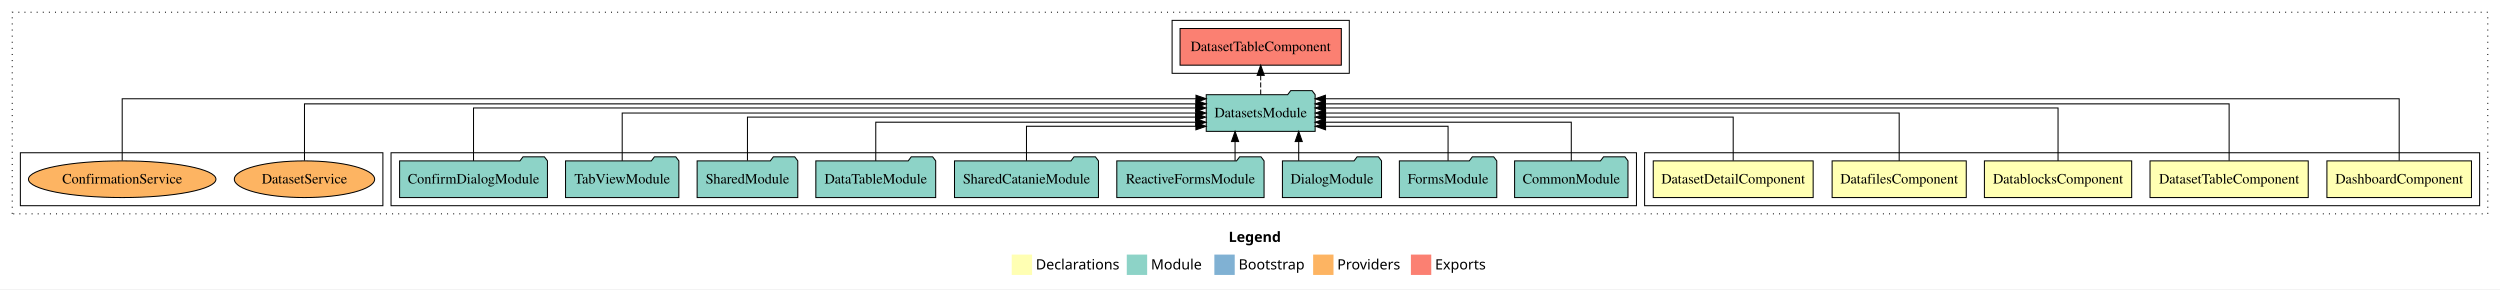
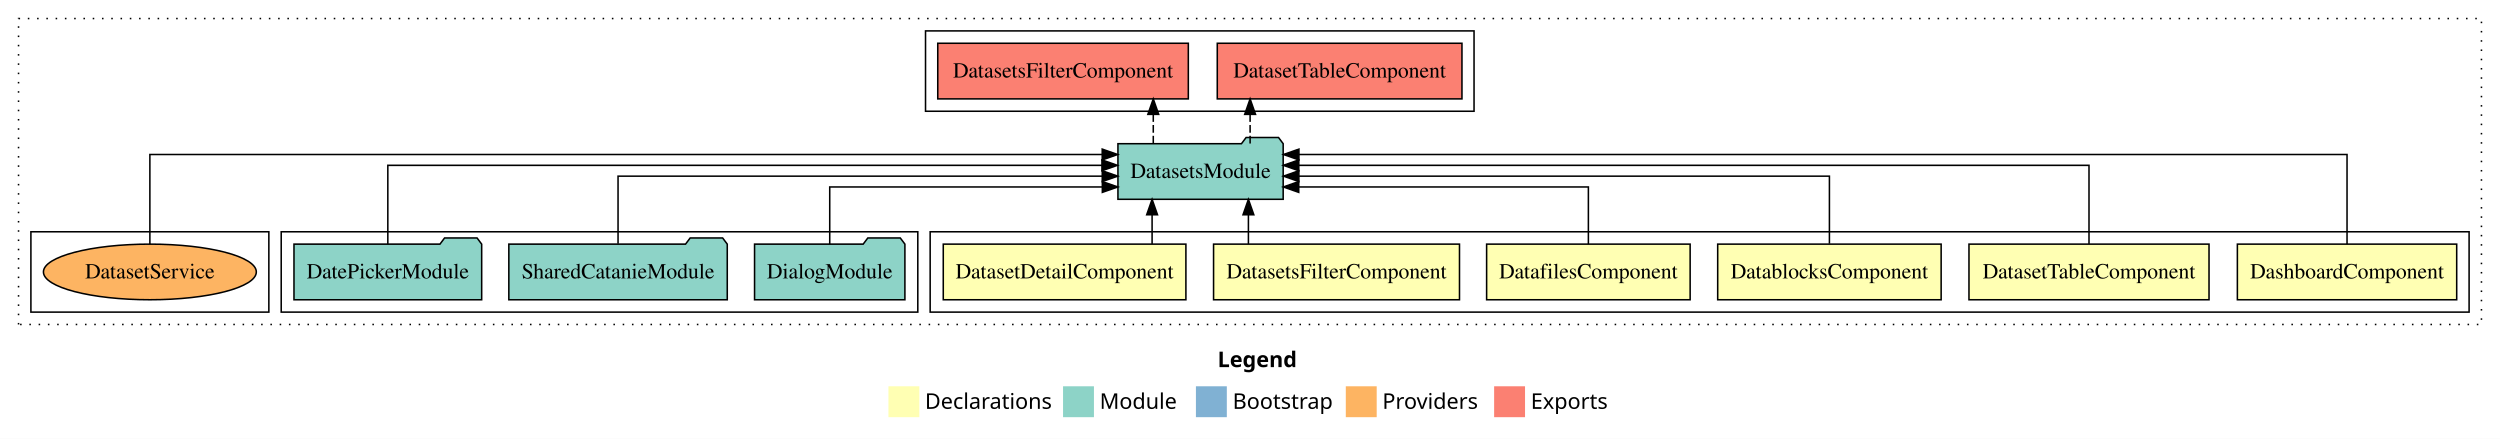
- <svg xmlns="http://www.w3.org/2000/svg" width="2455pt" height="284pt" viewBox="0.00 0.00 2455.00 284.00">
+ <svg xmlns="http://www.w3.org/2000/svg" width="1618pt" height="284pt" viewBox="0.00 0.00 1618.00 284.00">
  <g id="graph0" class="graph" transform="scale(1 1) rotate(0) translate(4 280)">
-     <polygon fill="#ffffff" stroke="transparent" points="-4,4 -4,-280 2451,-280 2451,4 -4,4" />
-     <text text-anchor="start" x="1202.509" y="-42.4" font-family="sans-serif" font-weight="bold" font-size="14.00" fill="#000000">Legend</text>
-     <polygon fill="#ffffb3" stroke="transparent" points="989.5,-10 989.5,-30 1009.5,-30 1009.5,-10 989.5,-10" />
-     <text text-anchor="start" x="1013.129" y="-15.4" font-family="sans-serif" font-size="14.00" fill="#000000">  Declarations</text>
-     <polygon fill="#8dd3c7" stroke="transparent" points="1102.5,-10 1102.5,-30 1122.5,-30 1122.5,-10 1102.5,-10" />
-     <text text-anchor="start" x="1126.225" y="-15.4" font-family="sans-serif" font-size="14.00" fill="#000000">  Module</text>
-     <polygon fill="#80b1d3" stroke="transparent" points="1188.5,-10 1188.5,-30 1208.5,-30 1208.5,-10 1188.5,-10" />
-     <text text-anchor="start" x="1212.281" y="-15.4" font-family="sans-serif" font-size="14.00" fill="#000000">  Bootstrap</text>
-     <polygon fill="#fdb462" stroke="transparent" points="1285.5,-10 1285.5,-30 1305.5,-30 1305.5,-10 1285.5,-10" />
-     <text text-anchor="start" x="1309.173" y="-15.4" font-family="sans-serif" font-size="14.00" fill="#000000">  Providers</text>
-     <polygon fill="#fb8072" stroke="transparent" points="1381.5,-10 1381.5,-30 1401.5,-30 1401.5,-10 1381.5,-10" />
-     <text text-anchor="start" x="1405.226" y="-15.4" font-family="sans-serif" font-size="14.00" fill="#000000">  Exports</text>
+     <polygon fill="#ffffff" stroke="transparent" points="-4,4 -4,-280 1614,-280 1614,4 -4,4" />
+     <text text-anchor="start" x="784.009" y="-42.4" font-family="sans-serif" font-weight="bold" font-size="14.00" fill="#000000">Legend</text>
+     <polygon fill="#ffffb3" stroke="transparent" points="571,-10 571,-30 591,-30 591,-10 571,-10" />
+     <text text-anchor="start" x="594.629" y="-15.4" font-family="sans-serif" font-size="14.00" fill="#000000">  Declarations</text>
+     <polygon fill="#8dd3c7" stroke="transparent" points="684,-10 684,-30 704,-30 704,-10 684,-10" />
+     <text text-anchor="start" x="707.725" y="-15.4" font-family="sans-serif" font-size="14.00" fill="#000000">  Module</text>
+     <polygon fill="#80b1d3" stroke="transparent" points="770,-10 770,-30 790,-30 790,-10 770,-10" />
+     <text text-anchor="start" x="793.781" y="-15.4" font-family="sans-serif" font-size="14.00" fill="#000000">  Bootstrap</text>
+     <polygon fill="#fdb462" stroke="transparent" points="867,-10 867,-30 887,-30 887,-10 867,-10" />
+     <text text-anchor="start" x="890.673" y="-15.4" font-family="sans-serif" font-size="14.00" fill="#000000">  Providers</text>
+     <polygon fill="#fb8072" stroke="transparent" points="963,-10 963,-30 983,-30 983,-10 963,-10" />
+     <text text-anchor="start" x="986.726" y="-15.4" font-family="sans-serif" font-size="14.00" fill="#000000">  Exports</text>
    <g id="clust1" class="cluster">
-       <polygon fill="none" stroke="#000000" stroke-dasharray="1,5" points="8,-70 8,-268 2439,-268 2439,-70 8,-70" />
+       <polygon fill="none" stroke="#000000" stroke-dasharray="1,5" points="8,-70 8,-268 1602,-268 1602,-70 8,-70" />
    </g>
    <g id="clust2" class="cluster">
-       <polygon fill="none" stroke="#000000" points="1611,-78 1611,-130 2431,-130 2431,-78 1611,-78" />
-     </g>
-     <g id="clust8" class="cluster">
-       <polygon fill="none" stroke="#000000" points="380,-78 380,-130 1603,-130 1603,-78 380,-78" />
+       <polygon fill="none" stroke="#000000" points="598,-78 598,-130 1594,-130 1594,-78 598,-78" />
    </g>
    <g id="clust9" class="cluster">
-       <polygon fill="none" stroke="#000000" points="1147,-208 1147,-260 1321,-260 1321,-208 1147,-208" />
+       <polygon fill="none" stroke="#000000" points="178,-78 178,-130 590,-130 590,-78 178,-78" />
    </g>
-     <g id="clust11" class="cluster">
-       <polygon fill="none" stroke="#000000" points="16,-78 16,-130 372,-130 372,-78 16,-78" />
+     <g id="clust10" class="cluster">
+       <polygon fill="none" stroke="#000000" points="595,-208 595,-260 950,-260 950,-208 595,-208" />
+     </g>
+     <g id="clust12" class="cluster">
+       <polygon fill="none" stroke="#000000" points="16,-78 16,-130 170,-130 170,-78 16,-78" />
    </g>
    <g id="node1" class="node">
-       <polygon fill="#ffffb3" stroke="#000000" points="2422.973,-122 2281.027,-122 2281.027,-86 2422.973,-86 2422.973,-122" />
-       <text text-anchor="middle" x="2352" y="-99.8" font-family="Times,serif" font-size="14.00" fill="#000000">DashboardComponent</text>
+       <polygon fill="#ffffb3" stroke="#000000" points="1585.973,-122 1444.027,-122 1444.027,-86 1585.973,-86 1585.973,-122" />
+       <text text-anchor="middle" x="1515" y="-99.8" font-family="Times,serif" font-size="14.00" fill="#000000">DashboardComponent</text>
+     </g>
+     <g id="node7" class="node">
+       <polygon fill="#8dd3c7" stroke="#000000" points="826.471,-187 823.471,-191 802.471,-191 799.471,-187 719.529,-187 719.529,-151 826.471,-151 826.471,-187" />
+       <text text-anchor="middle" x="773" y="-164.8" font-family="Times,serif" font-size="14.00" fill="#000000">DatasetsModule</text>
+     </g>
+     <g id="edge1" class="edge">
+       <path fill="none" stroke="#000000" d="M1515,-122.011C1515,-144.485 1515,-180 1515,-180 1515,-180 836.661,-180 836.661,-180" />
+       <polygon fill="#000000" stroke="#000000" points="836.661,-176.5 826.661,-180 836.661,-183.5 836.661,-176.5" />
+     </g>
+     <g id="node2" class="node">
+       <polygon fill="#ffffb3" stroke="#000000" points="1425.681,-122 1270.319,-122 1270.319,-86 1425.681,-86 1425.681,-122" />
+       <text text-anchor="middle" x="1348" y="-99.8" font-family="Times,serif" font-size="14.00" fill="#000000">DatasetTableComponent</text>
+     </g>
+     <g id="edge2" class="edge">
+       <path fill="none" stroke="#000000" d="M1348,-122.129C1348,-142.572 1348,-173 1348,-173 1348,-173 836.578,-173 836.578,-173" />
+       <polygon fill="#000000" stroke="#000000" points="836.578,-169.5 826.578,-173 836.578,-176.5 836.578,-169.5" />
+     </g>
+     <g id="node3" class="node">
+       <polygon fill="#ffffb3" stroke="#000000" points="1252.309,-122 1107.691,-122 1107.691,-86 1252.309,-86 1252.309,-122" />
+       <text text-anchor="middle" x="1180" y="-99.8" font-family="Times,serif" font-size="14.00" fill="#000000">DatablocksComponent</text>
+     </g>
+     <g id="edge3" class="edge">
+       <path fill="none" stroke="#000000" d="M1180,-122.267C1180,-140.555 1180,-166 1180,-166 1180,-166 836.627,-166 836.627,-166" />
+       <polygon fill="#000000" stroke="#000000" points="836.627,-162.5 826.627,-166 836.627,-169.5 836.627,-162.5" />
+     </g>
+     <g id="node4" class="node">
+       <polygon fill="#ffffb3" stroke="#000000" points="1089.86,-122 958.14,-122 958.14,-86 1089.86,-86 1089.86,-122" />
+       <text text-anchor="middle" x="1024" y="-99.8" font-family="Times,serif" font-size="14.00" fill="#000000">DatafilesComponent</text>
+     </g>
+     <g id="edge4" class="edge">
+       <path fill="none" stroke="#000000" d="M1024,-122.009C1024,-138.049 1024,-159 1024,-159 1024,-159 836.538,-159 836.538,-159" />
+       <polygon fill="#000000" stroke="#000000" points="836.538,-155.5 826.538,-159 836.538,-162.5 836.538,-155.5" />
+     </g>
+     <g id="node5" class="node">
+       <polygon fill="#ffffb3" stroke="#000000" points="940.583,-122 781.417,-122 781.417,-86 940.583,-86 940.583,-122" />
+       <text text-anchor="middle" x="861" y="-99.8" font-family="Times,serif" font-size="14.00" fill="#000000">DatasetsFilterComponent</text>
+     </g>
+     <g id="edge5" class="edge">
+       <path fill="none" stroke="#000000" d="M803.972,-122.106C803.972,-122.106 803.972,-140.991 803.972,-140.991" />
+       <polygon fill="#000000" stroke="#000000" points="800.472,-140.991 803.972,-150.991 807.472,-140.991 800.472,-140.991" />
    </g>
    <g id="node6" class="node">
-       <polygon fill="#8dd3c7" stroke="#000000" points="1287.471,-187 1284.471,-191 1263.471,-191 1260.471,-187 1180.529,-187 1180.529,-151 1287.471,-151 1287.471,-187" />
-       <text text-anchor="middle" x="1234" y="-164.8" font-family="Times,serif" font-size="14.00" fill="#000000">DatasetsModule</text>
-     </g>
-     <g id="edge1" class="edge">
-       <path fill="none" stroke="#000000" d="M2352,-122.323C2352,-145.66 2352,-183 2352,-183 2352,-183 1297.547,-183 1297.547,-183" />
-       <polygon fill="#000000" stroke="#000000" points="1297.547,-179.5 1287.547,-183 1297.547,-186.5 1297.547,-179.5" />
-     </g>
-     <g id="node2" class="node">
-       <polygon fill="#ffffb3" stroke="#000000" points="2262.681,-122 2107.319,-122 2107.319,-86 2262.681,-86 2262.681,-122" />
-       <text text-anchor="middle" x="2185" y="-99.8" font-family="Times,serif" font-size="14.00" fill="#000000">DatasetTableComponent</text>
-     </g>
-     <g id="edge2" class="edge">
-       <path fill="none" stroke="#000000" d="M2185,-122.292C2185,-144.206 2185,-178 2185,-178 2185,-178 1297.511,-178 1297.511,-178" />
-       <polygon fill="#000000" stroke="#000000" points="1297.511,-174.5 1287.511,-178 1297.511,-181.5 1297.511,-174.5" />
-     </g>
-     <g id="node3" class="node">
-       <polygon fill="#ffffb3" stroke="#000000" points="2089.309,-122 1944.691,-122 1944.691,-86 2089.309,-86 2089.309,-122" />
-       <text text-anchor="middle" x="2017" y="-99.8" font-family="Times,serif" font-size="14.00" fill="#000000">DatablocksComponent</text>
-     </g>
-     <g id="edge3" class="edge">
-       <path fill="none" stroke="#000000" d="M2017,-122.027C2017,-142.767 2017,-174 2017,-174 2017,-174 1297.511,-174 1297.511,-174" />
-       <polygon fill="#000000" stroke="#000000" points="1297.511,-170.5 1287.511,-174 1297.511,-177.5 1297.511,-170.5" />
-     </g>
-     <g id="node4" class="node">
-       <polygon fill="#ffffb3" stroke="#000000" points="1926.86,-122 1795.14,-122 1795.14,-86 1926.86,-86 1926.86,-122" />
-       <text text-anchor="middle" x="1861" y="-99.8" font-family="Times,serif" font-size="14.00" fill="#000000">DatafilesComponent</text>
-     </g>
-     <g id="edge4" class="edge">
-       <path fill="none" stroke="#000000" d="M1861,-122.106C1861,-141.339 1861,-169 1861,-169 1861,-169 1297.729,-169 1297.729,-169" />
-       <polygon fill="#000000" stroke="#000000" points="1297.729,-165.5 1287.729,-169 1297.729,-172.5 1297.729,-165.5" />
-     </g>
-     <g id="node5" class="node">
-       <polygon fill="#ffffb3" stroke="#000000" points="1776.517,-122 1619.483,-122 1619.483,-86 1776.517,-86 1776.517,-122" />
-       <text text-anchor="middle" x="1698" y="-99.8" font-family="Times,serif" font-size="14.00" fill="#000000">DatasetDetailComponent</text>
-     </g>
-     <g id="edge5" class="edge">
-       <path fill="none" stroke="#000000" d="M1698,-122.302C1698,-140.27 1698,-165 1698,-165 1698,-165 1297.68,-165 1297.68,-165" />
-       <polygon fill="#000000" stroke="#000000" points="1297.68,-161.5 1287.68,-165 1297.68,-168.5 1297.68,-161.5" />
-     </g>
-     <g id="node16" class="node">
-       <polygon fill="#fb8072" stroke="#000000" points="1313.181,-252 1154.819,-252 1154.819,-216 1313.181,-216 1313.181,-252" />
-       <text text-anchor="middle" x="1234" y="-229.8" font-family="Times,serif" font-size="14.00" fill="#000000">DatasetTableComponent </text>
-     </g>
-     <g id="edge15" class="edge">
-       <path fill="none" stroke="#000000" stroke-dasharray="5,2" d="M1234,-187.106C1234,-187.106 1234,-205.991 1234,-205.991" />
-       <polygon fill="#000000" stroke="#000000" points="1230.5,-205.991 1234,-215.991 1237.5,-205.991 1230.5,-205.991" />
-     </g>
-     <g id="node7" class="node">
-       <polygon fill="#8dd3c7" stroke="#000000" points="1594.668,-122 1591.668,-126 1570.668,-126 1567.668,-122 1483.332,-122 1483.332,-86 1594.668,-86 1594.668,-122" />
-       <text text-anchor="middle" x="1539" y="-99.8" font-family="Times,serif" font-size="14.00" fill="#000000">CommonModule</text>
+       <polygon fill="#ffffb3" stroke="#000000" points="763.517,-122 606.483,-122 606.483,-86 763.517,-86 763.517,-122" />
+       <text text-anchor="middle" x="685" y="-99.8" font-family="Times,serif" font-size="14.00" fill="#000000">DatasetDetailComponent</text>
    </g>
    <g id="edge6" class="edge">
-       <path fill="none" stroke="#000000" d="M1539,-122.027C1539,-138.398 1539,-160 1539,-160 1539,-160 1297.476,-160 1297.476,-160" />
-       <polygon fill="#000000" stroke="#000000" points="1297.476,-156.5 1287.476,-160 1297.476,-163.5 1297.476,-156.5" />
+       <path fill="none" stroke="#000000" d="M741.636,-122.106C741.636,-122.106 741.636,-140.991 741.636,-140.991" />
+       <polygon fill="#000000" stroke="#000000" points="738.136,-140.991 741.636,-150.991 745.136,-140.991 738.136,-140.991" />
+     </g>
+     <g id="node11" class="node">
+       <polygon fill="#fb8072" stroke="#000000" points="942.181,-252 783.819,-252 783.819,-216 942.181,-216 942.181,-252" />
+       <text text-anchor="middle" x="863" y="-229.8" font-family="Times,serif" font-size="14.00" fill="#000000">DatasetTableComponent </text>
+     </g>
+     <g id="edge10" class="edge">
+       <path fill="none" stroke="#000000" stroke-dasharray="5,2" d="M805.072,-187.106C805.072,-187.106 805.072,-205.991 805.072,-205.991" />
+       <polygon fill="#000000" stroke="#000000" points="801.572,-205.991 805.072,-215.991 808.572,-205.991 801.572,-205.991" />
+     </g>
+     <g id="node12" class="node">
+       <polygon fill="#fb8072" stroke="#000000" points="765.083,-252 602.917,-252 602.917,-216 765.083,-216 765.083,-252" />
+       <text text-anchor="middle" x="684" y="-229.8" font-family="Times,serif" font-size="14.00" fill="#000000">DatasetsFilterComponent </text>
+     </g>
+     <g id="edge11" class="edge">
+       <path fill="none" stroke="#000000" stroke-dasharray="5,2" d="M742.403,-187.106C742.403,-187.106 742.403,-205.991 742.403,-205.991" />
+       <polygon fill="#000000" stroke="#000000" points="738.903,-205.991 742.403,-215.991 745.903,-205.991 738.903,-205.991" />
    </g>
    <g id="node8" class="node">
-       <polygon fill="#8dd3c7" stroke="#000000" points="1465.829,-122 1462.829,-126 1441.829,-126 1438.829,-122 1370.171,-122 1370.171,-86 1465.829,-86 1465.829,-122" />
-       <text text-anchor="middle" x="1418" y="-99.8" font-family="Times,serif" font-size="14.00" fill="#000000">FormsModule</text>
+       <polygon fill="#8dd3c7" stroke="#000000" points="581.653,-122 578.653,-126 557.653,-126 554.653,-122 484.347,-122 484.347,-86 581.653,-86 581.653,-122" />
+       <text text-anchor="middle" x="533" y="-99.8" font-family="Times,serif" font-size="14.00" fill="#000000">DialogModule</text>
    </g>
    <g id="edge7" class="edge">
-       <path fill="none" stroke="#000000" d="M1418,-122.187C1418,-137.182 1418,-156 1418,-156 1418,-156 1297.715,-156 1297.715,-156" />
-       <polygon fill="#000000" stroke="#000000" points="1297.715,-152.5 1287.715,-156 1297.715,-159.5 1297.715,-152.5" />
+       <path fill="none" stroke="#000000" d="M533,-122.009C533,-138.049 533,-159 533,-159 533,-159 709.438,-159 709.438,-159" />
+       <polygon fill="#000000" stroke="#000000" points="709.438,-162.5 719.438,-159 709.438,-155.5 709.438,-162.5" />
    </g>
    <g id="node9" class="node">
-       <polygon fill="#8dd3c7" stroke="#000000" points="1352.653,-122 1349.653,-126 1328.653,-126 1325.653,-122 1255.347,-122 1255.347,-86 1352.653,-86 1352.653,-122" />
-       <text text-anchor="middle" x="1304" y="-99.8" font-family="Times,serif" font-size="14.00" fill="#000000">DialogModule</text>
+       <polygon fill="#8dd3c7" stroke="#000000" points="466.684,-122 463.684,-126 442.684,-126 439.684,-122 325.316,-122 325.316,-86 466.684,-86 466.684,-122" />
+       <text text-anchor="middle" x="396" y="-99.8" font-family="Times,serif" font-size="14.00" fill="#000000">SharedCatanieModule</text>
    </g>
    <g id="edge8" class="edge">
-       <path fill="none" stroke="#000000" d="M1271.33,-122.106C1271.33,-122.106 1271.33,-140.991 1271.33,-140.991" />
-       <polygon fill="#000000" stroke="#000000" points="1267.83,-140.991 1271.33,-150.991 1274.83,-140.991 1267.83,-140.991" />
+       <path fill="none" stroke="#000000" d="M396,-122.267C396,-140.555 396,-166 396,-166 396,-166 709.385,-166 709.385,-166" />
+       <polygon fill="#000000" stroke="#000000" points="709.385,-169.5 719.385,-166 709.385,-162.5 709.385,-169.5" />
    </g>
    <g id="node10" class="node">
-       <polygon fill="#8dd3c7" stroke="#000000" points="1237.305,-122 1234.305,-126 1213.305,-126 1210.305,-122 1092.695,-122 1092.695,-86 1237.305,-86 1237.305,-122" />
-       <text text-anchor="middle" x="1165" y="-99.8" font-family="Times,serif" font-size="14.00" fill="#000000">ReactiveFormsModule</text>
+       <polygon fill="#8dd3c7" stroke="#000000" points="307.74,-122 304.74,-126 283.74,-126 280.74,-122 186.261,-122 186.261,-86 307.74,-86 307.74,-122" />
+       <text text-anchor="middle" x="247" y="-99.8" font-family="Times,serif" font-size="14.00" fill="#000000">DatePickerModule</text>
    </g>
    <g id="edge9" class="edge">
-       <path fill="none" stroke="#000000" d="M1208.833,-122.106C1208.833,-122.106 1208.833,-140.991 1208.833,-140.991" />
-       <polygon fill="#000000" stroke="#000000" points="1205.333,-140.991 1208.833,-150.991 1212.333,-140.991 1205.333,-140.991" />
-     </g>
-     <g id="node11" class="node">
-       <polygon fill="#8dd3c7" stroke="#000000" points="1074.684,-122 1071.684,-126 1050.684,-126 1047.684,-122 933.316,-122 933.316,-86 1074.684,-86 1074.684,-122" />
-       <text text-anchor="middle" x="1004" y="-99.8" font-family="Times,serif" font-size="14.00" fill="#000000">SharedCatanieModule</text>
-     </g>
-     <g id="edge10" class="edge">
-       <path fill="none" stroke="#000000" d="M1004,-122.187C1004,-137.182 1004,-156 1004,-156 1004,-156 1170.366,-156 1170.366,-156" />
-       <polygon fill="#000000" stroke="#000000" points="1170.366,-159.5 1180.366,-156 1170.366,-152.5 1170.366,-159.5" />
-     </g>
-     <g id="node12" class="node">
-       <polygon fill="#8dd3c7" stroke="#000000" points="914.849,-122 911.849,-126 890.849,-126 887.849,-122 797.151,-122 797.151,-86 914.849,-86 914.849,-122" />
-       <text text-anchor="middle" x="856" y="-99.8" font-family="Times,serif" font-size="14.00" fill="#000000">DataTableModule</text>
-     </g>
-     <g id="edge11" class="edge">
-       <path fill="none" stroke="#000000" d="M856,-122.027C856,-138.398 856,-160 856,-160 856,-160 1170.243,-160 1170.243,-160" />
-       <polygon fill="#000000" stroke="#000000" points="1170.243,-163.5 1180.243,-160 1170.243,-156.5 1170.243,-163.5" />
+       <path fill="none" stroke="#000000" d="M247,-122.129C247,-142.572 247,-173 247,-173 247,-173 709.181,-173 709.181,-173" />
+       <polygon fill="#000000" stroke="#000000" points="709.181,-176.5 719.181,-173 709.181,-169.5 709.181,-176.5" />
    </g>
    <g id="node13" class="node">
-       <polygon fill="#8dd3c7" stroke="#000000" points="779.423,-122 776.423,-126 755.423,-126 752.423,-122 680.577,-122 680.577,-86 779.423,-86 779.423,-122" />
-       <text text-anchor="middle" x="730" y="-99.8" font-family="Times,serif" font-size="14.00" fill="#000000">SharedModule</text>
+       <ellipse fill="#fdb462" stroke="#000000" cx="93" cy="-104" rx="68.893" ry="18" />
+       <text text-anchor="middle" x="93" y="-99.8" font-family="Times,serif" font-size="14.00" fill="#000000">DatasetService</text>
    </g>
    <g id="edge12" class="edge">
-       <path fill="none" stroke="#000000" d="M730,-122.302C730,-140.27 730,-165 730,-165 730,-165 1170.063,-165 1170.063,-165" />
-       <polygon fill="#000000" stroke="#000000" points="1170.063,-168.5 1180.063,-165 1170.063,-161.5 1170.063,-168.5" />
-     </g>
-     <g id="node14" class="node">
-       <polygon fill="#8dd3c7" stroke="#000000" points="662.636,-122 659.636,-126 638.636,-126 635.636,-122 551.364,-122 551.364,-86 662.636,-86 662.636,-122" />
-       <text text-anchor="middle" x="607" y="-99.8" font-family="Times,serif" font-size="14.00" fill="#000000">TabViewModule</text>
-     </g>
-     <g id="edge13" class="edge">
-       <path fill="none" stroke="#000000" d="M607,-122.106C607,-141.339 607,-169 607,-169 607,-169 1170.271,-169 1170.271,-169" />
-       <polygon fill="#000000" stroke="#000000" points="1170.271,-172.5 1180.271,-169 1170.271,-165.5 1170.271,-172.5" />
-     </g>
-     <g id="node15" class="node">
-       <polygon fill="#8dd3c7" stroke="#000000" points="533.591,-122 530.591,-126 509.591,-126 506.591,-122 388.409,-122 388.409,-86 533.591,-86 533.591,-122" />
-       <text text-anchor="middle" x="461" y="-99.8" font-family="Times,serif" font-size="14.00" fill="#000000">ConfirmDialogModule</text>
-     </g>
-     <g id="edge14" class="edge">
-       <path fill="none" stroke="#000000" d="M461,-122.027C461,-142.767 461,-174 461,-174 461,-174 1170.258,-174 1170.258,-174" />
-       <polygon fill="#000000" stroke="#000000" points="1170.258,-177.5 1180.258,-174 1170.258,-170.5 1170.258,-177.5" />
-     </g>
-     <g id="node17" class="node">
-       <ellipse fill="#fdb462" stroke="#000000" cx="295" cy="-104" rx="68.893" ry="18" />
-       <text text-anchor="middle" x="295" y="-99.8" font-family="Times,serif" font-size="14.00" fill="#000000">DatasetService</text>
-     </g>
-     <g id="edge16" class="edge">
-       <path fill="none" stroke="#000000" d="M295,-122.292C295,-144.206 295,-178 295,-178 295,-178 1170.484,-178 1170.484,-178" />
-       <polygon fill="#000000" stroke="#000000" points="1170.484,-181.5 1180.484,-178 1170.484,-174.5 1170.484,-181.5" />
-     </g>
-     <g id="node18" class="node">
-       <ellipse fill="#fdb462" stroke="#000000" cx="116" cy="-104" rx="92.051" ry="18" />
-       <text text-anchor="middle" x="116" y="-99.8" font-family="Times,serif" font-size="14.00" fill="#000000">ConfirmationService</text>
-     </g>
-     <g id="edge17" class="edge">
-       <path fill="none" stroke="#000000" d="M116,-122.323C116,-145.66 116,-183 116,-183 116,-183 1170.453,-183 1170.453,-183" />
-       <polygon fill="#000000" stroke="#000000" points="1170.453,-186.5 1180.453,-183 1170.453,-179.5 1170.453,-186.5" />
+       <path fill="none" stroke="#000000" d="M93,-122.011C93,-144.485 93,-180 93,-180 93,-180 709.358,-180 709.358,-180" />
+       <polygon fill="#000000" stroke="#000000" points="709.358,-183.5 719.358,-180 709.358,-176.5 709.358,-183.5" />
    </g>
  </g>
</svg>
